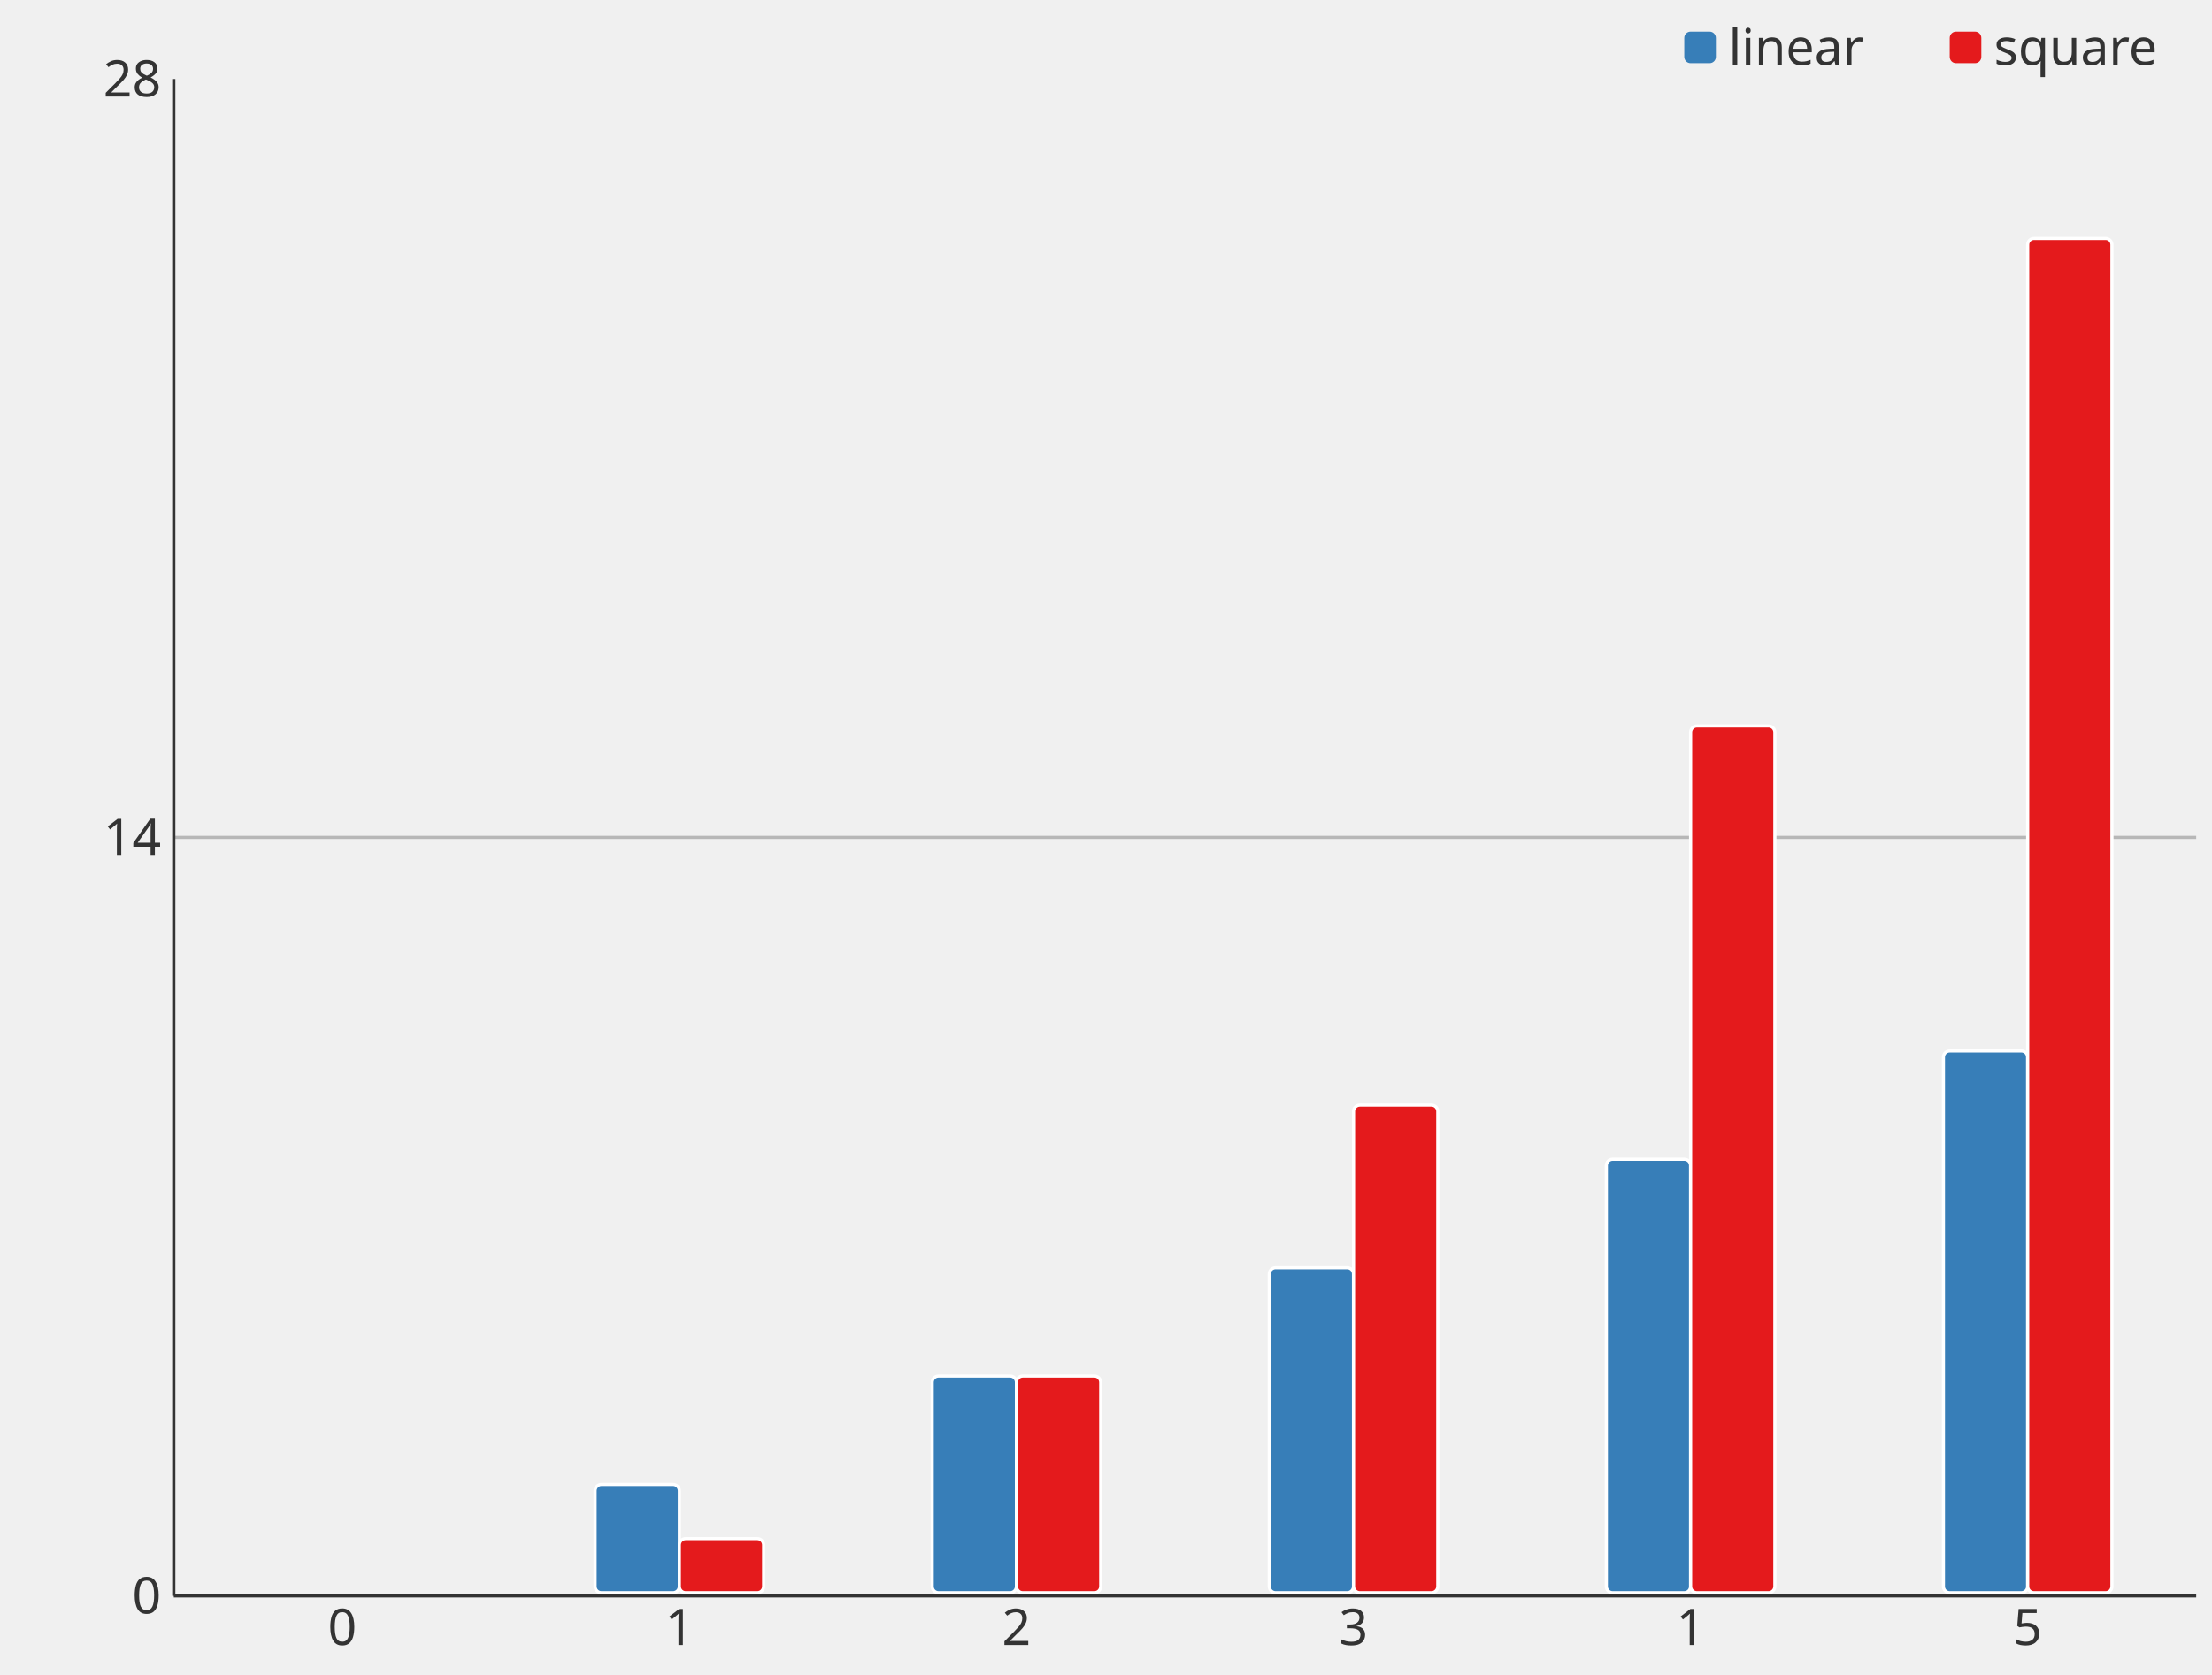
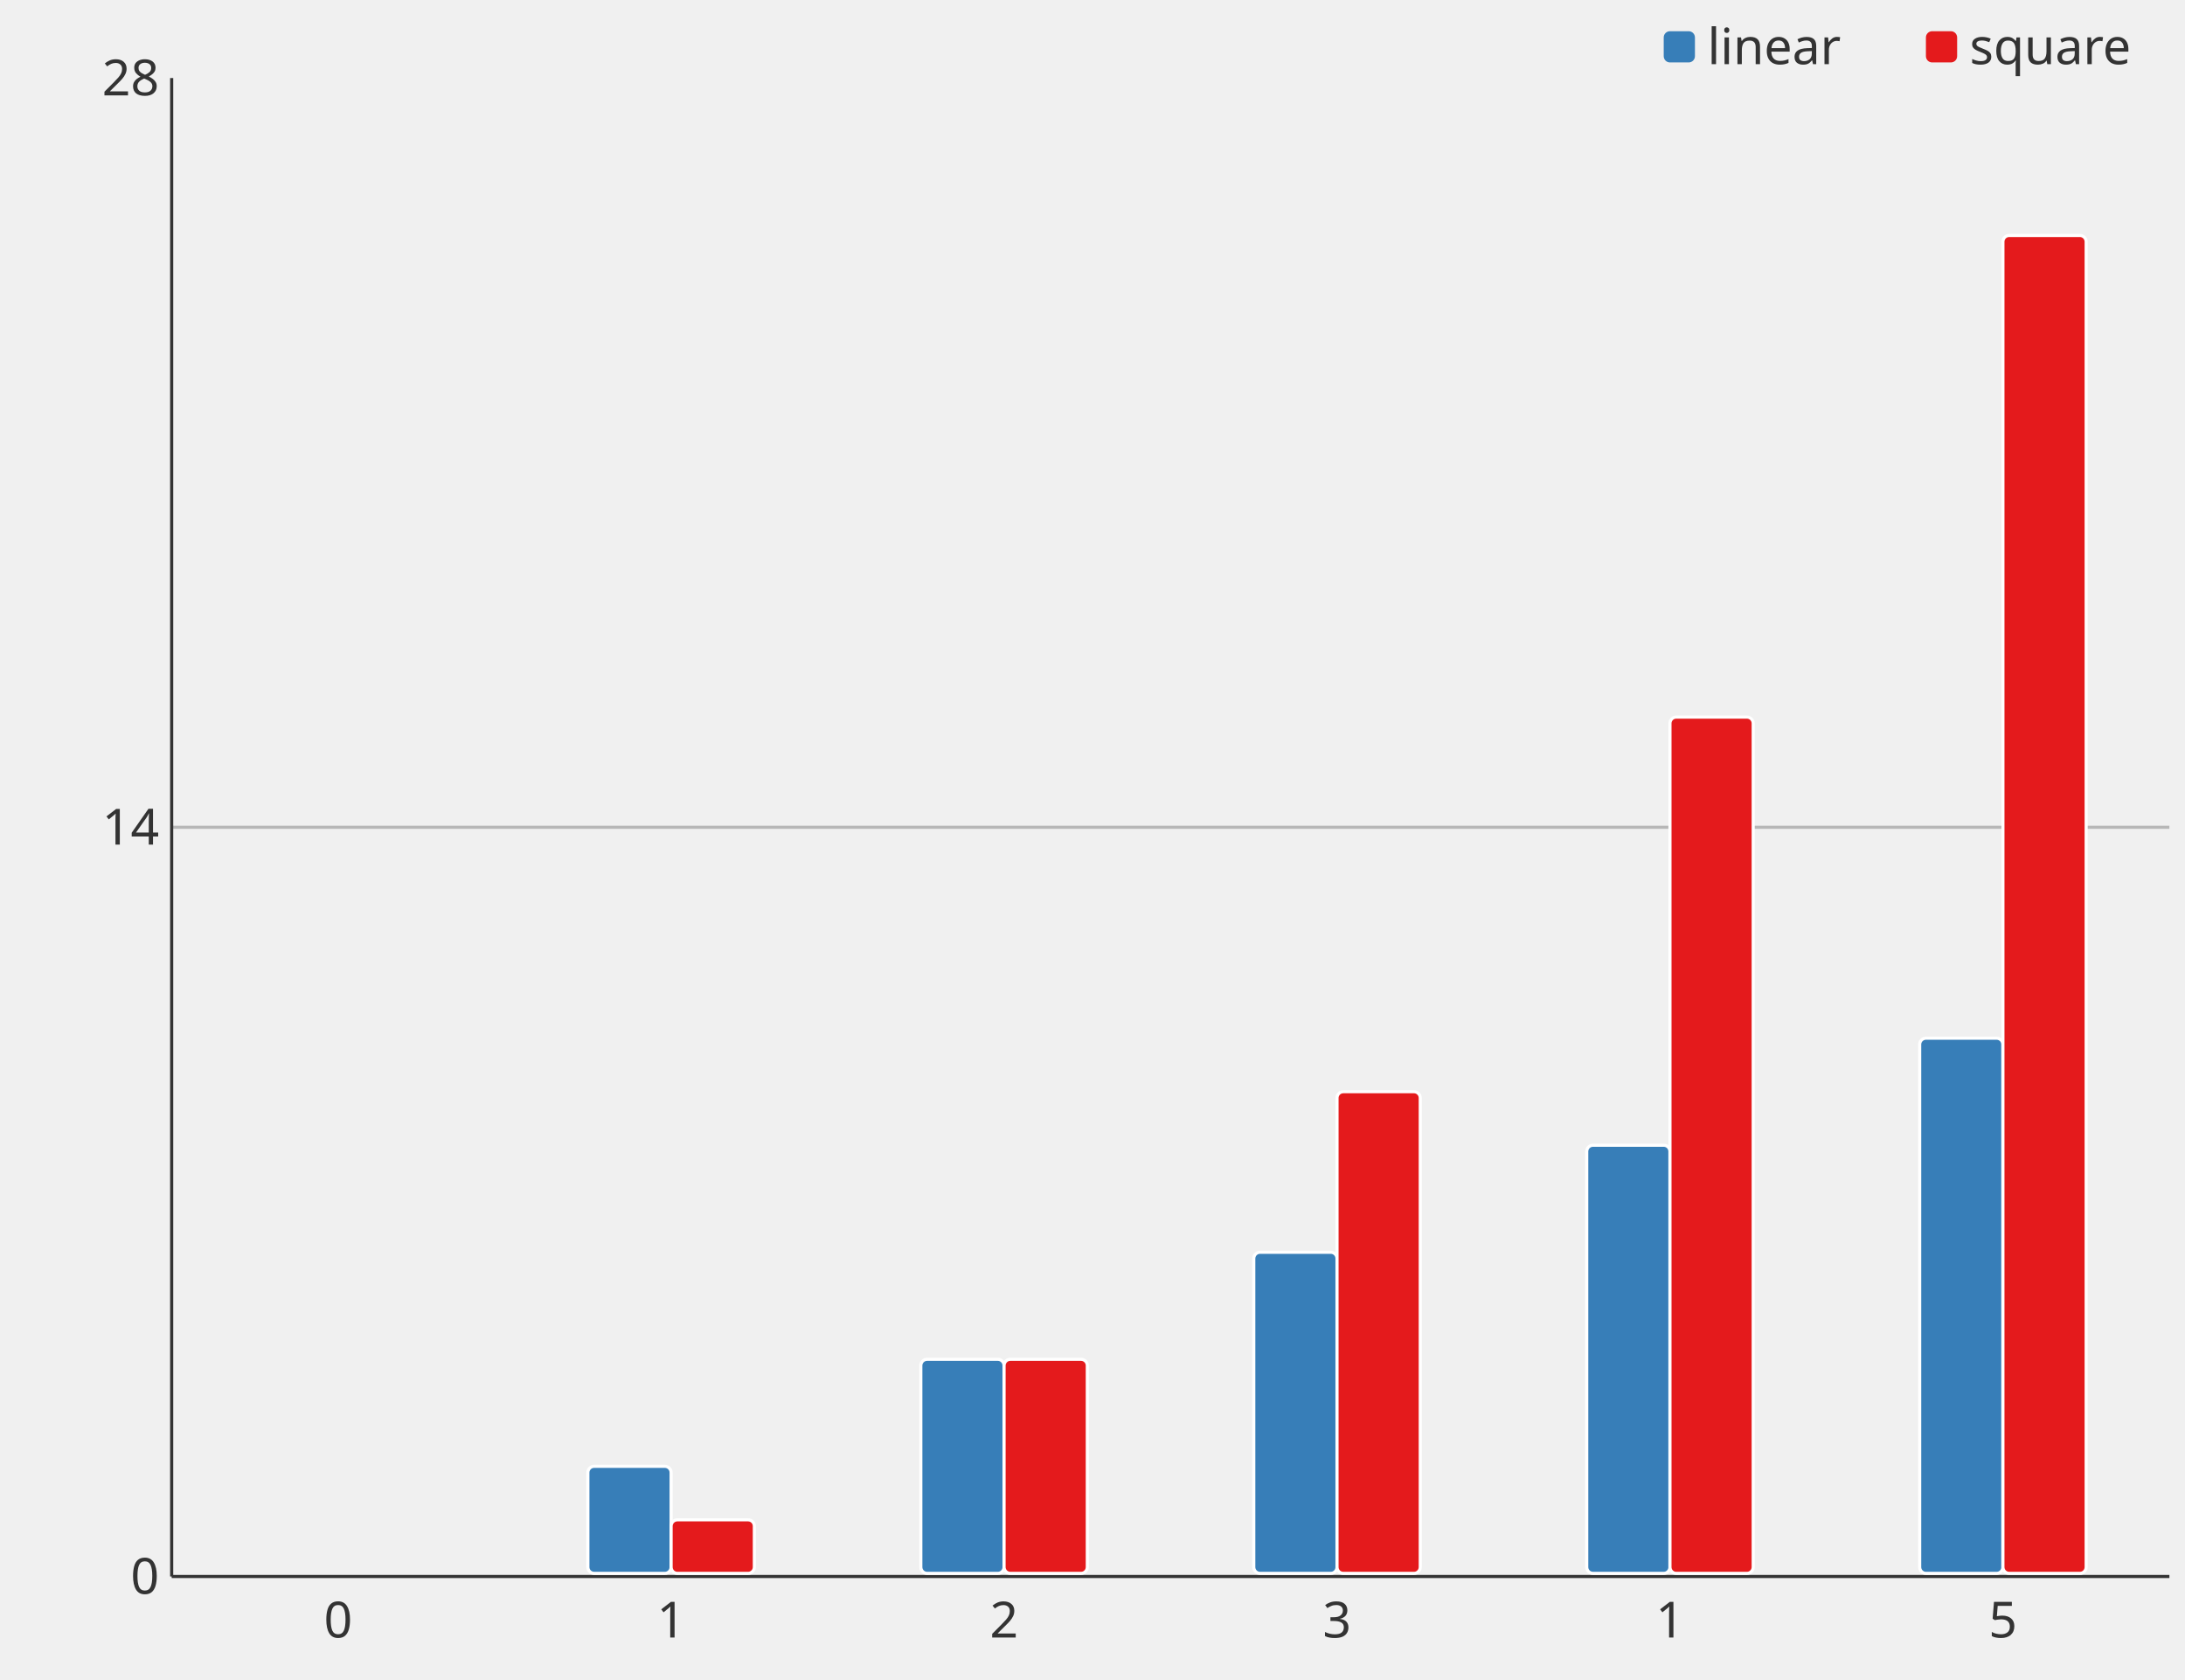
- <svg xmlns="http://www.w3.org/2000/svg" font-family="sans-serif" font-size="16" viewBox="-55 -25 700 530">
+ <svg xmlns="http://www.w3.org/2000/svg" font-family="sans-serif" font-size="16" viewBox="-55 -25 700 538">
  <style>
		@media (prefers-color-scheme: dark) {
			[fill="#333"] {fill: white}
			[stroke="#333"] {stroke: white}
		}
	</style>
  <g role="table">
    <line stroke="#333" x1="0" x2="0" y1="0" y2="480" />
    <line stroke="#333" x1="0" x2="640" y1="480" y2="480" />
    <line opacity="0.3" stroke="#333" x1="0" x2="640" y1="240" y2="240" />
    <g aria-hidden="true">
      <text dominant-baseline="middle" fill="#333" text-anchor="end" x="-4" y="480">0</text>
      <text dominant-baseline="middle" fill="#333" text-anchor="end" x="-4" y="240">14</text>
      <text dominant-baseline="middle" fill="#333" text-anchor="end" x="-4" y="0">28</text>
    </g>
    <g role="row">
-       <text dominant-baseline="middle" fill="#333" role="columnheader" text-anchor="middle" x="53.333" y="490">0</text>
-       <text dominant-baseline="middle" fill="#333" role="columnheader" text-anchor="middle" x="160" y="490">1</text>
-       <text dominant-baseline="middle" fill="#333" role="columnheader" text-anchor="middle" x="266.667" y="490">2</text>
-       <text dominant-baseline="middle" fill="#333" role="columnheader" text-anchor="middle" x="373.333" y="490">3</text>
-       <text dominant-baseline="middle" fill="#333" role="columnheader" text-anchor="middle" x="480" y="490">1</text>
-       <text dominant-baseline="middle" fill="#333" role="columnheader" text-anchor="middle" x="586.667" y="490">5</text>
+       <text dominant-baseline="middle" fill="#333" role="columnheader" text-anchor="middle" x="53.333" y="494">0</text>
+       <text dominant-baseline="middle" fill="#333" role="columnheader" text-anchor="middle" x="160" y="494">1</text>
+       <text dominant-baseline="middle" fill="#333" role="columnheader" text-anchor="middle" x="266.667" y="494">2</text>
+       <text dominant-baseline="middle" fill="#333" role="columnheader" text-anchor="middle" x="373.333" y="494">3</text>
+       <text dominant-baseline="middle" fill="#333" role="columnheader" text-anchor="middle" x="480" y="494">1</text>
+       <text dominant-baseline="middle" fill="#333" role="columnheader" text-anchor="middle" x="586.667" y="494">5</text>
    </g>
    <g aria-hidden="true">
      <rect fill="#377eb8" height="10" rx="2" ry="2" width="10" x="478" y="-15" />
      <text dominant-baseline="middle" fill="#333" x="492" y="-10">linear</text>
      <rect fill="#e41a1c" height="10" rx="2" ry="2" width="10" x="562" y="-15" />
      <text dominant-baseline="middle" fill="#333" x="576" y="-10">square</text>
    </g>
    <g fill="#377eb8" role="row" stroke="white">
      <rect height="0" role="cell" rx="2" ry="2" width="26.667" x="26.667" y="479" />
      <rect height="34.286" role="cell" rx="2" ry="2" width="26.667" x="133.333" y="444.714">
				</rect>
      <rect height="68.571" role="cell" rx="2" ry="2" width="26.667" x="240" y="410.429">
				</rect>
      <rect height="102.857" role="cell" rx="2" ry="2" width="26.667" x="346.667" y="376.143">
				</rect>
      <rect height="137.143" role="cell" rx="2" ry="2" width="26.667" x="453.333" y="341.857">
				</rect>
      <rect height="171.429" role="cell" rx="2" ry="2" width="26.667" x="560" y="307.571">
				</rect>
    </g>
    <g fill="#e41a1c" role="row" stroke="white">
      <rect height="0" role="cell" rx="2" ry="2" width="26.667" x="53.333" y="479" />
      <rect height="17.143" role="cell" rx="2" ry="2" width="26.667" x="160" y="461.857">
				</rect>
      <rect height="68.571" role="cell" rx="2" ry="2" width="26.667" x="266.667" y="410.429">
				</rect>
      <rect height="154.286" role="cell" rx="2" ry="2" width="26.667" x="373.333" y="324.714">
				</rect>
      <rect height="274.286" role="cell" rx="2" ry="2" width="26.667" x="480" y="204.714">
				</rect>
      <rect height="428.571" role="cell" rx="2" ry="2" width="26.667" x="586.667" y="50.429">
				</rect>
    </g>
  </g>
</svg>
